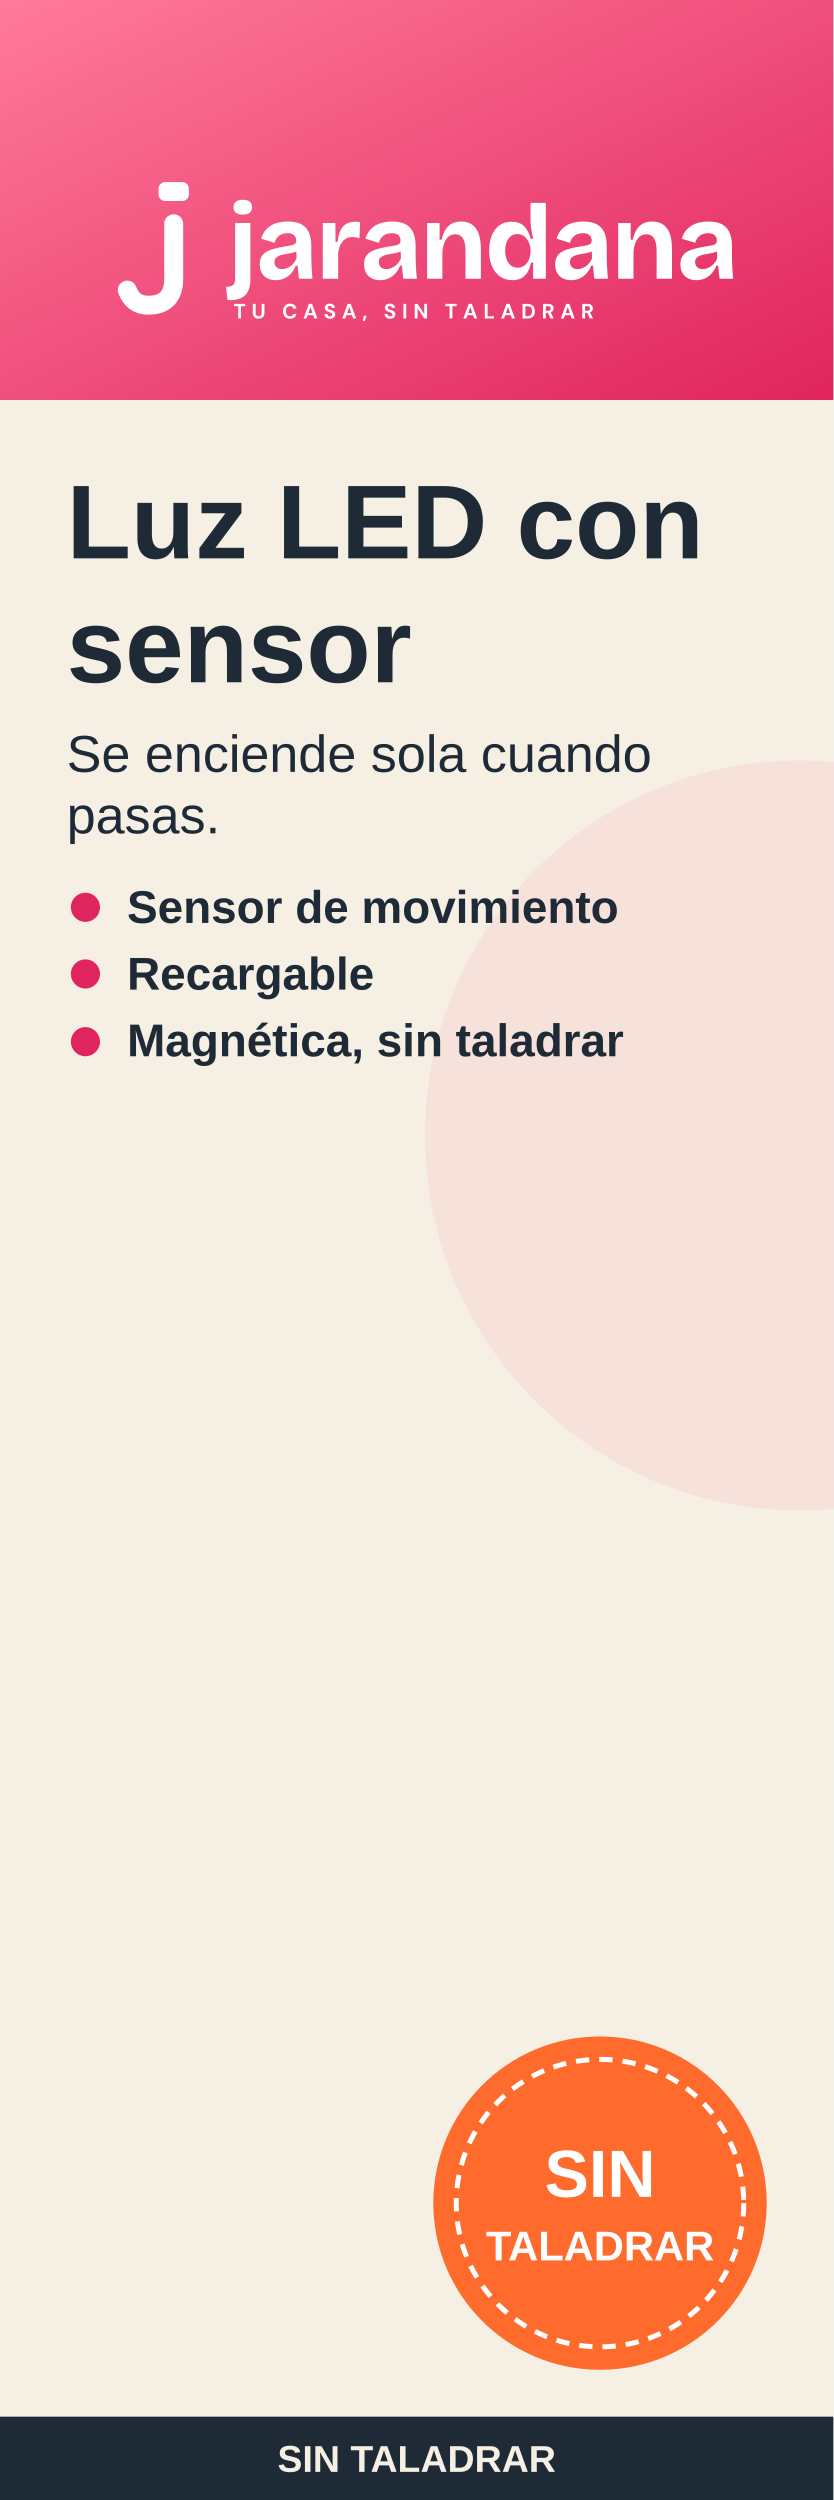
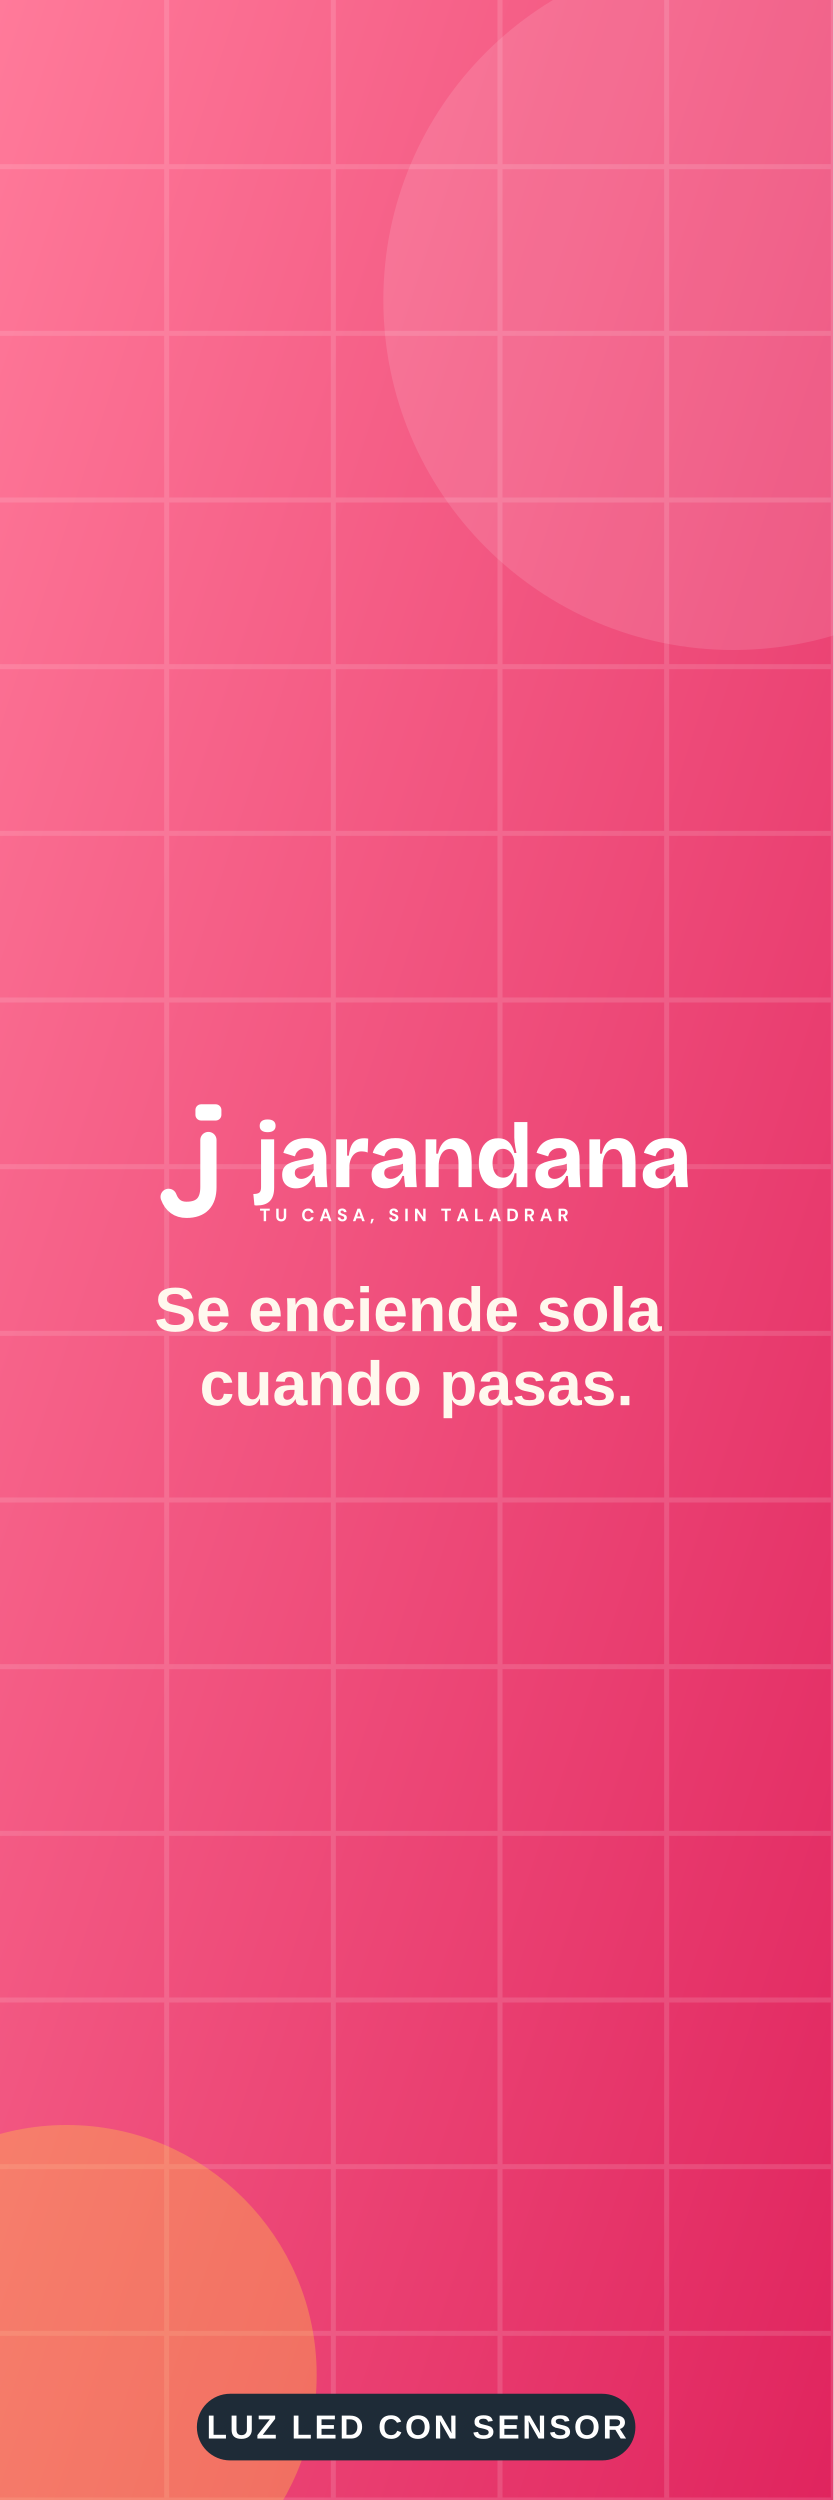
<svg xmlns="http://www.w3.org/2000/svg" viewBox="0 0 80 240" width="320" height="960">
  <defs>
    <linearGradient id="gluz" x1="0" y1="0" x2="1" y2="1">
      <stop offset="0" stop-color="#FF7A9A" />
      <stop offset="1" stop-color="#E0245E" />
    </linearGradient>
  </defs>
-   <rect x="0" y="0" width="80" height="240" fill="#F5EFE4" />
-   <circle cx="76.8" cy="109.0" r="36.0" fill="#FF7A9A" opacity=".12" />
-   <rect x="0" y="0" width="80" height="38.4" fill="url(#gluz)" />
-   <svg x="6.4" y="14.2" width="67.2" height="18.2" viewBox="0 0 739 200">
+   <rect x="0" y="0" width="80" height="240" fill="url(#gluz)" />
+   <clipPath id="cluz00">
+     <rect x="0" y="0" width="80" height="240" />
+   </clipPath>
+   <g clip-path="url(#cluz00)" stroke="#fff" stroke-width="0.48" opacity=".13">
+     <path d="M16.0,0 V240" />
+     <path d="M32.0,0 V240" />
+     <path d="M48.0,0 V240" />
+     <path d="M64.0,0 V240" />
+     <path d="M80.0,0 V240" />
+     <path d="M0,16.0 H80" />
+     <path d="M0,32.0 H80" />
+     <path d="M0,48.0 H80" />
+     <path d="M0,64.0 H80" />
+     <path d="M0,80.0 H80" />
+     <path d="M0,96.0 H80" />
+     <path d="M0,112.0 H80" />
+     <path d="M0,128.0 H80" />
+     <path d="M0,144.0 H80" />
+     <path d="M0,160.0 H80" />
+     <path d="M0,176.0 H80" />
+     <path d="M0,192.0 H80" />
+     <path d="M0,208.0 H80" />
+     <path d="M0,224.0 H80" />
+     <path d="M0,240.0 H80" />
+   </g>
+   <circle cx="70.4" cy="28.8" r="33.6" fill="#fff" opacity=".12" />
+   <circle cx="6.4" cy="228.0" r="24.0" fill="#FFC845" opacity=".35" />
+   <svg x="11.2" y="103.2" width="57.6" height="15.6" viewBox="0 0 739 200">
    <g fill="none" stroke-linecap="round" stroke-linejoin="round">
      <rect x="97" y="36" width="32" height="20" rx="7" fill="#FFFFFF" stroke="none" />
      <path d="M113 80 V138 Q113 166 86 166 Q70 166 64 150" stroke="#FFFFFF" stroke-width="20" />
    </g>
    <path transform="translate(170.0,138.0)" fill="#FFFFFF" d="M2.576 22.624Q1.904 22.624 1.176 22.568Q0.448 22.512 -0.336 22.288L-1.68 8.512Q3.472 8.512 5.656 6.832Q7.84 5.152 7.84 0.112V-58.8H23.968V0.56Q23.968 6.384 22.568 10.584Q21.168 14.784 18.48 17.416Q15.792 20.048 11.816 21.336Q7.84 22.624 2.576 22.624ZM15.904 -67.648Q11.2 -67.648 8.68 -69.608Q6.16 -71.568 6.16 -75.376Q6.16 -79.296 8.68 -81.312Q11.2 -83.328 15.904 -83.328Q20.72 -83.328 23.24 -81.312Q25.76 -79.296 25.76 -75.376Q25.76 -71.68 23.24 -69.664Q20.72 -67.648 15.904 -67.648Z M50.64 1.568Q45.712 1.568 41.904 -0.392Q38.096 -2.352 35.968 -6.048Q33.84 -9.744 33.84 -15.232Q33.84 -20.048 35.688 -23.296Q37.536 -26.544 41.12 -28.56Q44.704 -30.576 49.968 -31.92Q55.232 -33.264 61.952 -34.272Q65.536 -34.832 67.832 -35.336Q70.128 -35.84 71.248 -37.016Q72.368 -38.192 72.368 -40.432Q72.368 -43.568 70.128 -45.808Q67.888 -48.048 63.072 -48.048Q59.824 -48.048 57.08 -46.928Q54.336 -45.808 52.376 -43.568Q50.416 -41.328 49.52 -37.856L35.296 -42.224Q36.64 -46.816 39.16 -50.176Q41.68 -53.536 45.264 -55.832Q48.848 -58.128 53.44 -59.248Q58.032 -60.368 63.408 -60.368Q72.032 -60.368 77.464 -57.624Q82.896 -54.88 85.584 -49.112Q88.272 -43.344 88.272 -34.272V-24.192Q88.272 -20.272 88.44 -16.24Q88.608 -12.208 88.888 -8.12Q89.168 -4.032 89.504 0.0H75.28Q74.832 -2.8 74.44 -6.44Q74.048 -10.08 73.824 -13.776H71.808Q70.24 -9.52 67.328 -6.048Q64.416 -2.576 60.216 -0.504Q56.016 1.568 50.64 1.568ZM57.472 -10.08Q59.6 -10.08 61.784 -10.864Q63.968 -11.648 66.04 -13.048Q68.112 -14.448 69.848 -16.576Q71.584 -18.704 72.704 -21.392L72.48 -30.8L75.056 -30.24Q73.04 -28.784 70.352 -27.944Q67.664 -27.104 64.808 -26.656Q61.952 -26.208 59.152 -25.648Q56.352 -25.088 54.168 -24.192Q51.984 -23.296 50.696 -21.784Q49.408 -20.272 49.408 -17.584Q49.408 -14.112 51.648 -12.096Q53.888 -10.08 57.472 -10.08Z M100.384 0.0V-28.448V-58.8H113.712L113.824 -38.752H115.952Q116.848 -46.256 119.032 -50.96Q121.216 -55.664 125.136 -57.904Q129.056 -60.144 134.88 -60.144Q135.888 -60.144 137.064 -60.088Q138.24 -60.032 139.808 -59.696L139.136 -42.56Q137.456 -43.344 135.44 -43.68Q133.424 -44.016 131.856 -44.016Q127.488 -44.016 124.352 -42.0Q121.216 -39.984 119.256 -36.232Q117.296 -32.48 116.624 -27.104V0.0Z M160.768 1.568Q155.84 1.568 152.032 -0.392Q148.224 -2.352 146.096 -6.048Q143.968 -9.744 143.968 -15.232Q143.968 -20.048 145.816 -23.296Q147.664 -26.544 151.248 -28.56Q154.832 -30.576 160.096 -31.92Q165.36 -33.264 172.08 -34.272Q175.664 -34.832 177.96 -35.336Q180.256 -35.84 181.376 -37.016Q182.496 -38.192 182.496 -40.432Q182.496 -43.568 180.256 -45.808Q178.016 -48.048 173.2 -48.048Q169.952 -48.048 167.208 -46.928Q164.464 -45.808 162.504 -43.568Q160.544 -41.328 159.648 -37.856L145.424 -42.224Q146.768 -46.816 149.288 -50.176Q151.808 -53.536 155.392 -55.832Q158.976 -58.128 163.568 -59.248Q168.16 -60.368 173.536 -60.368Q182.16 -60.368 187.592 -57.624Q193.024 -54.88 195.712 -49.112Q198.4 -43.344 198.4 -34.272V-24.192Q198.4 -20.272 198.568 -16.24Q198.736 -12.208 199.016 -8.12Q199.296 -4.032 199.632 0.0H185.408Q184.96 -2.8 184.568 -6.44Q184.176 -10.08 183.952 -13.776H181.936Q180.368 -9.52 177.456 -6.048Q174.544 -2.576 170.344 -0.504Q166.144 1.568 160.768 1.568ZM167.6 -10.08Q169.728 -10.08 171.912 -10.864Q174.096 -11.648 176.168 -13.048Q178.24 -14.448 179.976 -16.576Q181.712 -18.704 182.832 -21.392L182.608 -30.8L185.184 -30.24Q183.168 -28.784 180.48 -27.944Q177.792 -27.104 174.936 -26.656Q172.08 -26.208 169.28 -25.648Q166.48 -25.088 164.296 -24.192Q162.112 -23.296 160.824 -21.784Q159.536 -20.272 159.536 -17.584Q159.536 -14.112 161.776 -12.096Q164.016 -10.08 167.6 -10.08Z M210.512 0.0V-35.616V-58.8H223.728L223.616 -41.216H225.856Q227.312 -47.6 230.0 -51.856Q232.688 -56.112 236.776 -58.24Q240.864 -60.368 246.464 -60.368Q256.656 -60.368 261.976 -53.2Q267.296 -46.032 267.296 -30.688V0.0H251.056V-28.896Q251.056 -38.304 248.312 -42.616Q245.568 -46.928 240.304 -46.928Q235.824 -46.928 232.8 -44.128Q229.776 -41.328 228.264 -36.792Q226.752 -32.256 226.64 -26.656V0.0Z M300.576 1.568Q293.184 1.568 287.64 -2.24Q282.096 -6.048 279.072 -12.992Q276.048 -19.936 276.048 -29.456Q276.048 -38.416 278.736 -45.36Q281.424 -52.304 286.688 -56.224Q291.952 -60.144 299.792 -60.144Q305.504 -60.144 309.424 -58.016Q313.344 -55.888 315.864 -51.8Q318.384 -47.712 319.84 -42.0H322.416Q321.632 -45.584 321.016 -49.0Q320.4 -52.416 320.064 -55.552Q319.728 -58.688 319.728 -61.04V-80.08H335.856V-28.896V0.0H322.416V-17.024H320.176Q318.944 -10.752 316.368 -6.608Q313.792 -2.464 309.816 -0.448Q305.84 1.568 300.576 1.568ZM305.952 -11.648Q309.648 -11.648 312.224 -13.216Q314.8 -14.784 316.48 -17.304Q318.16 -19.824 318.944 -22.792Q319.728 -25.76 319.728 -28.336V-30.464Q319.728 -32.592 319.112 -34.888Q318.496 -37.184 317.376 -39.424Q316.256 -41.664 314.576 -43.4Q312.896 -45.136 310.656 -46.144Q308.416 -47.152 305.728 -47.152Q301.696 -47.152 298.896 -44.912Q296.096 -42.672 294.528 -38.696Q292.96 -34.72 292.96 -29.456Q292.96 -24.08 294.584 -20.048Q296.208 -16.016 299.12 -13.832Q302.032 -11.648 305.952 -11.648Z M362.528 1.568Q357.6 1.568 353.792 -0.392Q349.984 -2.352 347.856 -6.048Q345.728 -9.744 345.728 -15.232Q345.728 -20.048 347.576 -23.296Q349.424 -26.544 353.008 -28.56Q356.592 -30.576 361.856 -31.92Q367.12 -33.264 373.84 -34.272Q377.424 -34.832 379.72 -35.336Q382.016 -35.84 383.136 -37.016Q384.256 -38.192 384.256 -40.432Q384.256 -43.568 382.016 -45.808Q379.776 -48.048 374.96 -48.048Q371.712 -48.048 368.968 -46.928Q366.224 -45.808 364.264 -43.568Q362.304 -41.328 361.408 -37.856L347.184 -42.224Q348.528 -46.816 351.048 -50.176Q353.568 -53.536 357.152 -55.832Q360.736 -58.128 365.328 -59.248Q369.92 -60.368 375.296 -60.368Q383.92 -60.368 389.352 -57.624Q394.784 -54.88 397.472 -49.112Q400.16 -43.344 400.16 -34.272V-24.192Q400.16 -20.272 400.328 -16.24Q400.496 -12.208 400.776 -8.12Q401.056 -4.032 401.392 0.0H387.168Q386.72 -2.8 386.328 -6.44Q385.936 -10.08 385.712 -13.776H383.696Q382.128 -9.52 379.216 -6.048Q376.304 -2.576 372.104 -0.504Q367.904 1.568 362.528 1.568ZM369.36 -10.08Q371.488 -10.08 373.672 -10.864Q375.856 -11.648 377.928 -13.048Q380.0 -14.448 381.736 -16.576Q383.472 -18.704 384.592 -21.392L384.368 -30.8L386.944 -30.24Q384.928 -28.784 382.24 -27.944Q379.552 -27.104 376.696 -26.656Q373.84 -26.208 371.04 -25.648Q368.24 -25.088 366.056 -24.192Q363.872 -23.296 362.584 -21.784Q361.296 -20.272 361.296 -17.584Q361.296 -14.112 363.536 -12.096Q365.776 -10.08 369.36 -10.08Z M412.272 0.0V-35.616V-58.8H425.488L425.376 -41.216H427.616Q429.072 -47.6 431.76 -51.856Q434.448 -56.112 438.536 -58.24Q442.624 -60.368 448.224 -60.368Q458.416 -60.368 463.736 -53.2Q469.056 -46.032 469.056 -30.688V0.0H452.816V-28.896Q452.816 -38.304 450.072 -42.616Q447.328 -46.928 442.064 -46.928Q437.584 -46.928 434.56 -44.128Q431.536 -41.328 430.024 -36.792Q428.512 -32.256 428.4 -26.656V0.0Z M494.72 1.568Q489.792 1.568 485.984 -0.392Q482.176 -2.352 480.048 -6.048Q477.92 -9.744 477.92 -15.232Q477.92 -20.048 479.768 -23.296Q481.616 -26.544 485.2 -28.56Q488.784 -30.576 494.048 -31.92Q499.312 -33.264 506.032 -34.272Q509.616 -34.832 511.912 -35.336Q514.208 -35.84 515.328 -37.016Q516.448 -38.192 516.448 -40.432Q516.448 -43.568 514.208 -45.808Q511.968 -48.048 507.152 -48.048Q503.904 -48.048 501.16 -46.928Q498.416 -45.808 496.456 -43.568Q494.496 -41.328 493.6 -37.856L479.376 -42.224Q480.72 -46.816 483.24 -50.176Q485.76 -53.536 489.344 -55.832Q492.928 -58.128 497.52 -59.248Q502.112 -60.368 507.488 -60.368Q516.112 -60.368 521.544 -57.624Q526.976 -54.88 529.664 -49.112Q532.352 -43.344 532.352 -34.272V-24.192Q532.352 -20.272 532.52 -16.24Q532.688 -12.208 532.968 -8.12Q533.248 -4.032 533.584 0.0H519.36Q518.912 -2.8 518.52 -6.44Q518.128 -10.08 517.904 -13.776H515.888Q514.32 -9.52 511.408 -6.048Q508.496 -2.576 504.296 -0.504Q500.096 1.568 494.72 1.568ZM501.552 -10.08Q503.68 -10.08 505.864 -10.864Q508.048 -11.648 510.12 -13.048Q512.192 -14.448 513.928 -16.576Q515.664 -18.704 516.784 -21.392L516.56 -30.8L519.136 -30.24Q517.12 -28.784 514.432 -27.944Q511.744 -27.104 508.888 -26.656Q506.032 -26.208 503.232 -25.648Q500.432 -25.088 498.248 -24.192Q496.064 -23.296 494.776 -21.784Q493.488 -20.272 493.488 -17.584Q493.488 -14.112 495.728 -12.096Q497.968 -10.08 501.552 -10.08Z" />
    <path transform="translate(176.0,180.0)" fill="#FFFFFF" d="M5.104 0.0V-13.002H0.594V-15.4H12.54V-13.002H8.052V0.0Z M26.614 0.264Q24.92 0.264 23.534 -0.418Q22.148 -1.1 21.334 -2.464Q20.52 -3.828 20.52 -5.94V-15.4H23.49V-5.918Q23.49 -4.774 23.864 -3.993Q24.238 -3.212 24.953 -2.838Q25.668 -2.464 26.658 -2.464Q27.67 -2.464 28.385 -2.838Q29.1 -3.212 29.474 -3.993Q29.848 -4.774 29.848 -5.918V-15.4H32.818V-5.94Q32.818 -3.828 31.982 -2.464Q31.146 -1.1 29.727 -0.418Q28.308 0.264 26.614 0.264Z  M59.8 0.264Q57.49 0.264 55.829 -0.737Q54.168 -1.738 53.277 -3.531Q52.386 -5.324 52.386 -7.678Q52.386 -10.032 53.277 -11.836Q54.168 -13.64 55.829 -14.652Q57.49 -15.664 59.8 -15.664Q62.594 -15.664 64.376 -14.278Q66.158 -12.892 66.598 -10.362H63.364Q63.078 -11.594 62.165 -12.287Q61.252 -12.98 59.778 -12.98Q58.414 -12.98 57.435 -12.331Q56.456 -11.682 55.928 -10.505Q55.4 -9.328 55.4 -7.678Q55.4 -6.05 55.928 -4.862Q56.456 -3.674 57.435 -3.036Q58.414 -2.398 59.778 -2.398Q61.252 -2.398 62.154 -3.047Q63.056 -3.696 63.342 -4.862H66.598Q66.158 -2.464 64.376 -1.1Q62.594 0.264 59.8 0.264Z M74.094 0.0 79.726 -15.4H83.092L88.702 0.0H85.556L81.398 -12.012L77.218 0.0ZM76.58 -3.498 77.372 -5.808H85.204L85.974 -3.498Z M102.028 0.264Q100.356 0.264 99.047 -0.308Q97.738 -0.88 96.979 -1.98Q96.22 -3.08 96.198 -4.642H99.344Q99.366 -3.96 99.696 -3.41Q100.026 -2.86 100.609 -2.541Q101.192 -2.222 102.006 -2.222Q102.71 -2.222 103.227 -2.453Q103.744 -2.684 104.03 -3.102Q104.316 -3.52 104.316 -4.092Q104.316 -4.752 103.997 -5.192Q103.678 -5.632 103.117 -5.94Q102.556 -6.248 101.819 -6.501Q101.082 -6.754 100.268 -7.04Q98.442 -7.634 97.485 -8.624Q96.528 -9.614 96.528 -11.242Q96.528 -12.628 97.199 -13.618Q97.87 -14.608 99.058 -15.136Q100.246 -15.664 101.764 -15.664Q103.326 -15.664 104.503 -15.125Q105.68 -14.586 106.373 -13.574Q107.066 -12.562 107.088 -11.198H103.92Q103.898 -11.704 103.623 -12.155Q103.348 -12.606 102.864 -12.881Q102.38 -13.156 101.72 -13.156Q101.148 -13.178 100.675 -12.98Q100.202 -12.782 99.927 -12.397Q99.652 -12.012 99.652 -11.44Q99.652 -10.89 99.927 -10.516Q100.202 -10.142 100.686 -9.867Q101.17 -9.592 101.83 -9.361Q102.49 -9.13 103.26 -8.888Q104.404 -8.492 105.372 -7.953Q106.34 -7.414 106.912 -6.556Q107.484 -5.698 107.484 -4.29Q107.484 -3.08 106.846 -2.046Q106.208 -1.012 105.009 -0.374Q103.81 0.264 102.028 0.264Z M114.98 0.0 120.612 -15.4H123.978L129.588 0.0H126.442L122.284 -12.012L118.104 0.0ZM117.466 -3.498 118.258 -5.808H126.09L126.86 -3.498Z M136.578 2.706 137.832 -2.882H140.692L138.514 2.706Z  M165.496 0.264Q163.824 0.264 162.515 -0.308Q161.206 -0.88 160.447 -1.98Q159.688 -3.08 159.666 -4.642H162.812Q162.834 -3.96 163.164 -3.41Q163.494 -2.86 164.077 -2.541Q164.66 -2.222 165.474 -2.222Q166.178 -2.222 166.695 -2.453Q167.212 -2.684 167.498 -3.102Q167.784 -3.52 167.784 -4.092Q167.784 -4.752 167.465 -5.192Q167.146 -5.632 166.585 -5.94Q166.024 -6.248 165.287 -6.501Q164.55 -6.754 163.736 -7.04Q161.91 -7.634 160.953 -8.624Q159.996 -9.614 159.996 -11.242Q159.996 -12.628 160.667 -13.618Q161.338 -14.608 162.526 -15.136Q163.714 -15.664 165.232 -15.664Q166.794 -15.664 167.971 -15.125Q169.148 -14.586 169.841 -13.574Q170.534 -12.562 170.556 -11.198H167.388Q167.366 -11.704 167.091 -12.155Q166.816 -12.606 166.332 -12.881Q165.848 -13.156 165.188 -13.156Q164.616 -13.178 164.143 -12.98Q163.67 -12.782 163.395 -12.397Q163.12 -12.012 163.12 -11.44Q163.12 -10.89 163.395 -10.516Q163.67 -10.142 164.154 -9.867Q164.638 -9.592 165.298 -9.361Q165.958 -9.13 166.728 -8.888Q167.872 -8.492 168.84 -7.953Q169.808 -7.414 170.38 -6.556Q170.952 -5.698 170.952 -4.29Q170.952 -3.08 170.314 -2.046Q169.676 -1.012 168.477 -0.374Q167.278 0.264 165.496 0.264Z M179.482 0.0V-15.4H182.452V0.0Z M191.466 0.0V-15.4H194.436L201.52 -4.774V-15.4H204.49V0.0H201.52L194.436 -10.604V0.0Z  M228.26 0.0V-13.002H223.75V-15.4H235.696V-13.002H231.208V0.0Z M242.774 0.0 248.406 -15.4H251.772L257.382 0.0H254.236L250.078 -12.012L245.898 0.0ZM245.26 -3.498 246.052 -5.808H253.884L254.654 -3.498Z M265.406 0.0V-15.4H268.376V-2.31H275.13V0.0Z M282.648 0.0 288.28 -15.4H291.646L297.256 0.0H294.11L289.952 -12.012L285.772 0.0ZM285.134 -3.498 285.926 -5.808H293.758L294.528 -3.498Z M305.28 0.0V-15.4H310.428Q313.112 -15.4 314.861 -14.443Q316.61 -13.486 317.457 -11.759Q318.304 -10.032 318.304 -7.7Q318.304 -5.368 317.457 -3.641Q316.61 -1.914 314.872 -0.957Q313.134 0.0 310.428 0.0ZM308.25 -2.552H310.274Q312.166 -2.552 313.255 -3.168Q314.344 -3.784 314.806 -4.939Q315.268 -6.094 315.268 -7.7Q315.268 -9.328 314.806 -10.483Q314.344 -11.638 313.255 -12.254Q312.166 -12.87 310.274 -12.87H308.25Z M326.834 0.0V-15.4H332.576Q334.446 -15.4 335.656 -14.762Q336.866 -14.124 337.46 -13.057Q338.054 -11.99 338.054 -10.692Q338.054 -9.46 337.482 -8.393Q336.91 -7.326 335.689 -6.677Q334.468 -6.028 332.554 -6.028H329.804V0.0ZM334.82 0.0 331.652 -6.776H334.864L338.208 0.0ZM329.804 -8.184H332.4Q333.742 -8.184 334.38 -8.844Q335.018 -9.504 335.018 -10.582Q335.018 -11.66 334.391 -12.287Q333.764 -12.914 332.4 -12.914H329.804Z M345.682 0.0 351.314 -15.4H354.68L360.29 0.0H357.144L352.986 -12.012L348.806 0.0ZM348.168 -3.498 348.96 -5.808H356.792L357.562 -3.498Z M368.314 0.0V-15.4H374.056Q375.926 -15.4 377.136 -14.762Q378.346 -14.124 378.94 -13.057Q379.534 -11.99 379.534 -10.692Q379.534 -9.46 378.962 -8.393Q378.39 -7.326 377.169 -6.677Q375.948 -6.028 374.034 -6.028H371.284V0.0ZM376.3 0.0 373.132 -6.776H376.344L379.688 0.0ZM371.284 -8.184H373.88Q375.222 -8.184 375.86 -8.844Q376.498 -9.504 376.498 -10.582Q376.498 -11.66 375.871 -12.287Q375.244 -12.914 373.88 -12.914H371.284Z" />
  </svg>
-   <text x="6.4" y="53.6" font-family="DM Sans, Arial, sans-serif" font-size="10.1" font-weight="800" fill="#1E2B37" text-anchor="start">
-     <tspan x="6.4" dy="0.0">Luz LED con</tspan>
-     <tspan x="6.4" dy="11.9">sensor</tspan>
+   <text x="40.0" y="127.8" font-family="DM Sans, Arial, sans-serif" font-size="6.0" font-weight="800" fill="#FFF8EE" text-anchor="middle">
+     <tspan x="40.0" dy="0.0">Se enciende sola</tspan>
+     <tspan x="40.0" dy="7.1">cuando pasas.</tspan>
  </text>
-   <text x="6.4" y="74.1" font-family="DM Sans, Arial, sans-serif" font-size="5.0" font-weight="500" fill="#1E2B37" text-anchor="start">
-     <tspan x="6.4" dy="0.0">Se enciende sola cuando</tspan>
-     <tspan x="6.4" dy="5.9">pasas.</tspan>
-   </text>
-   <circle cx="8.2" cy="87.1" r="1.4" fill="#E0245E" />
-   <text x="12.2" y="88.6" font-family="DM Sans, Arial, sans-serif" font-size="4.4" font-weight="700" fill="#1E2B37" text-anchor="start">
-     <tspan x="12.2" dy="0.0">Sensor de movimiento</tspan>
-   </text>
-   <circle cx="8.2" cy="93.5" r="1.4" fill="#E0245E" />
-   <text x="12.2" y="95.0" font-family="DM Sans, Arial, sans-serif" font-size="4.4" font-weight="700" fill="#1E2B37" text-anchor="start">
-     <tspan x="12.2" dy="0.0">Recargable</tspan>
-   </text>
-   <circle cx="8.2" cy="100.0" r="1.4" fill="#E0245E" />
-   <text x="12.2" y="101.4" font-family="DM Sans, Arial, sans-serif" font-size="4.4" font-weight="700" fill="#1E2B37" text-anchor="start">
-     <tspan x="12.2" dy="0.0">Magnética, sin taladrar</tspan>
-   </text>
-   <circle cx="57.6" cy="211.5" r="16.0" fill="#FF6B2C" />
-   <circle cx="57.6" cy="211.5" r="13.8" fill="none" stroke="#fff" stroke-width="0.48" stroke-dasharray="1.28 0.96" />
-   <text x="57.6" y="210.9" font-family="DM Sans, Arial" font-size="6.4" font-weight="900" fill="#fff" text-anchor="middle">SIN</text>
-   <text x="57.6" y="217.0" font-family="DM Sans, Arial" font-size="4.0" font-weight="900" fill="#fff" text-anchor="middle">TALADRAR</text>
-   <rect x="0" y="232.0" width="80" height="8.0" fill="#1E2B37" />
-   <text x="40.0" y="237.3" font-family="DM Sans, Arial" font-size="3.6" font-weight="700" fill="#F5EFE4" text-anchor="middle">SIN TALADRAR</text>
+   <rect x="18.9" y="229.8" width="42.1" height="6.4" rx="3.2" fill="#1E2B37" />
+   <text x="40.0" y="234.1" font-family="DM Sans, Arial" font-size="3.2" font-weight="800" fill="#fff" text-anchor="middle" letter-spacing="0.26">LUZ LED CON SENSOR</text>
</svg>
